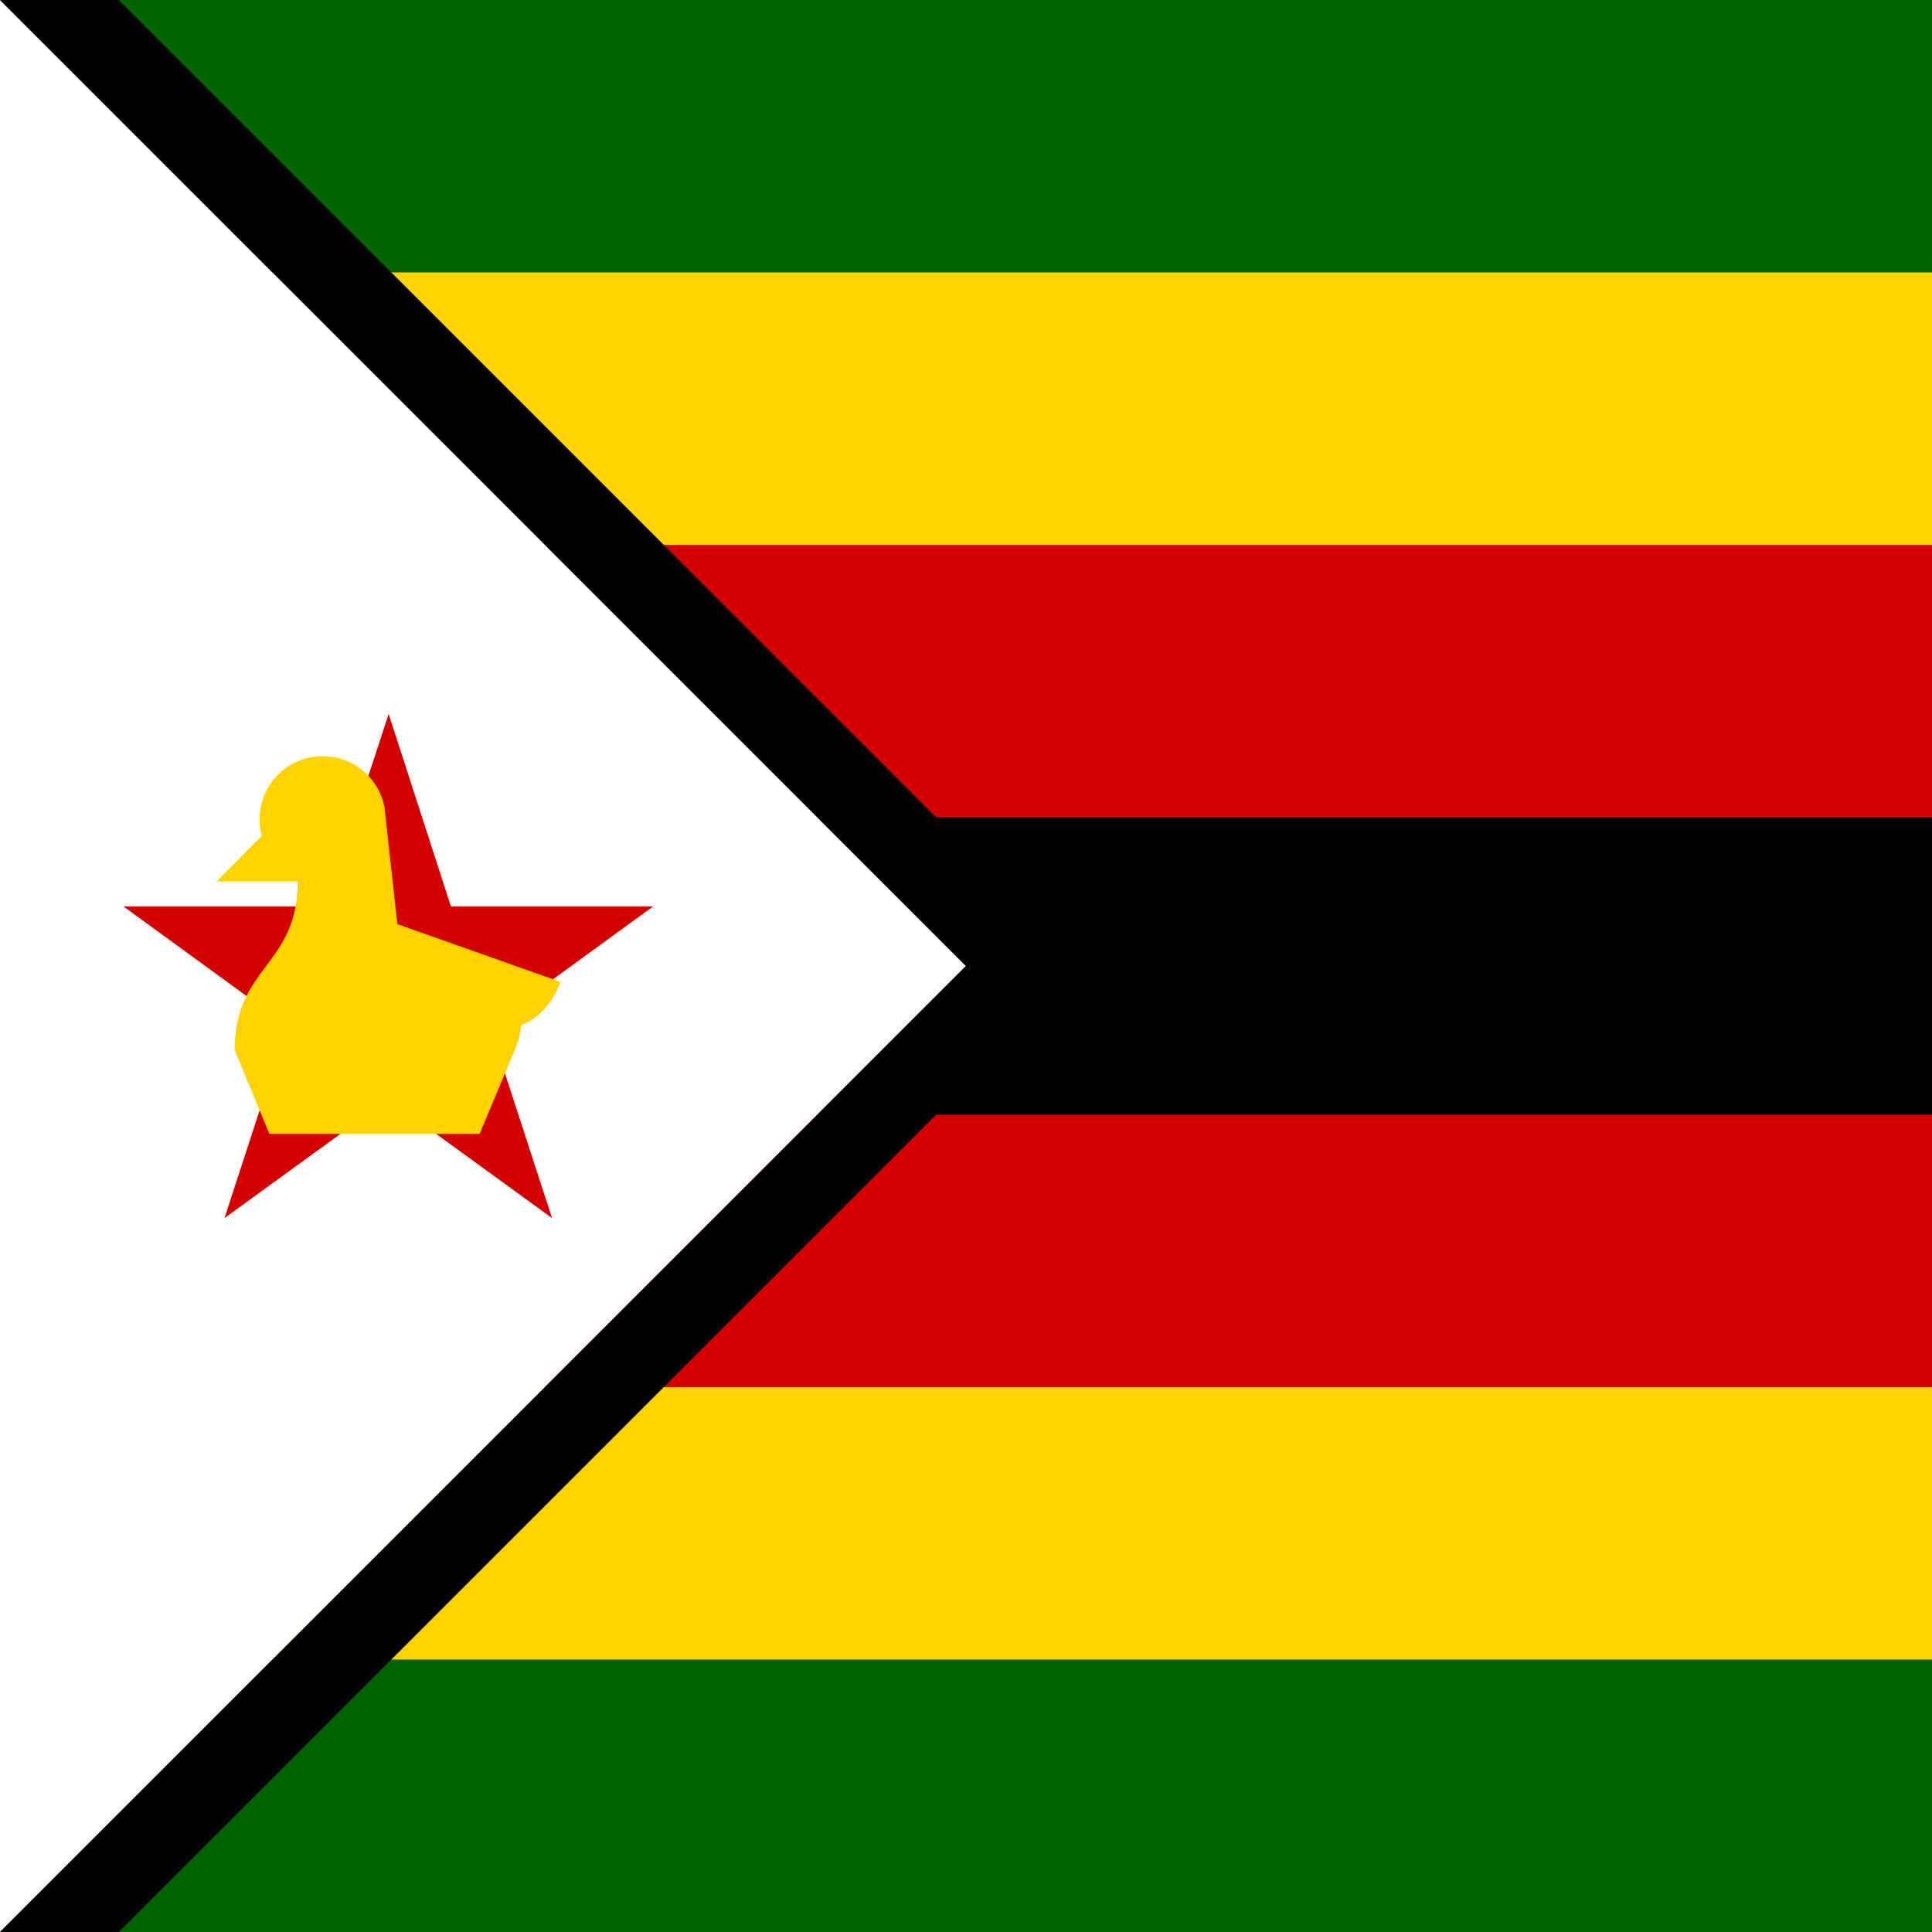
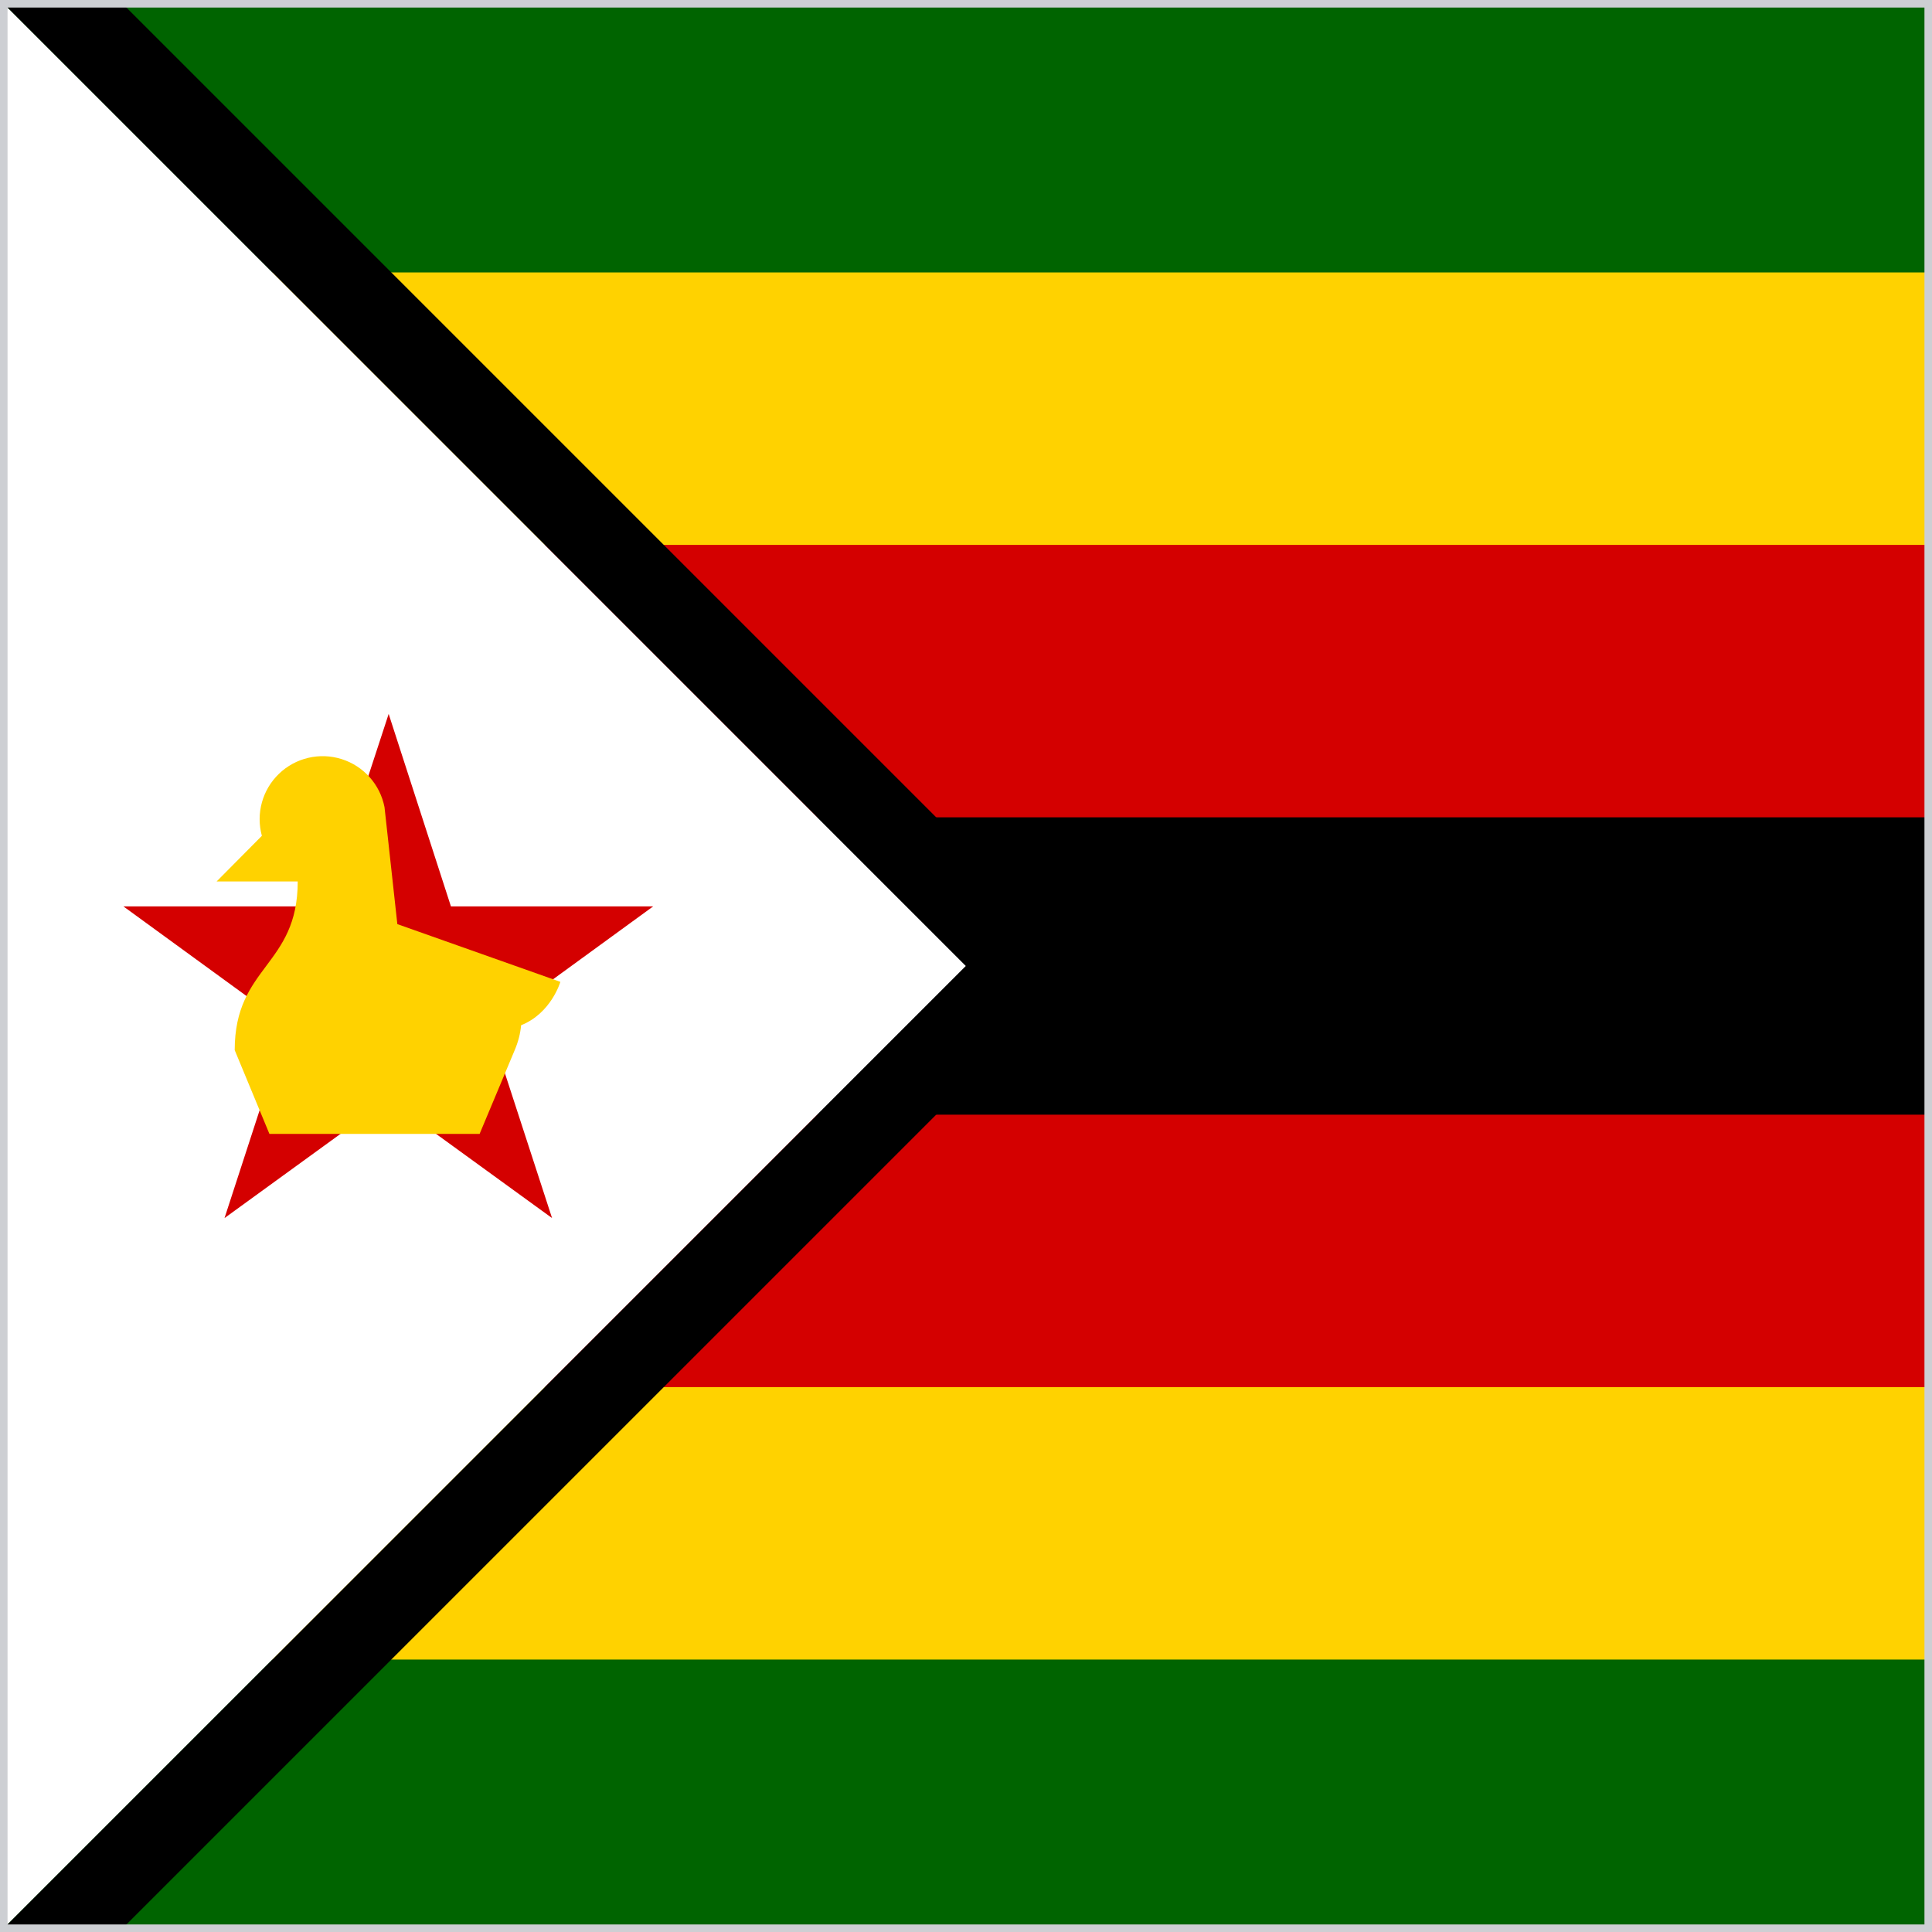
<svg xmlns="http://www.w3.org/2000/svg" width="512" height="512">
  <path fill="#000000" d="M0 200.3h512v111.3H0z" />
  <path fill="#FFD200" d="M0 58.5h512v99.6H0zm0 289.6h512v111.3H0z" />
  <path fill="#006400" d="M512 512H0v-72.2h512zm0-439.8H0V0h512z" />
  <path fill="#D40000" d="M512 367.6H0v-72.2h512zm0-151H0v-72.2h512z" />
  <path fill="#FFFFFF" d="M0 0v512l256-256z" />
  <path fill="#000000" d="M31.5 0H0l256 256L0 512h31.5l256-256z" />
  <path fill="#D40000" d="m103 189.2 16.5 51h53.6l-43.4 31.6 16.6 51-43.4-31.5-43.4 31.5 16.6-51-43.4-31.6h53.6z" />
  <path fill="#FFD200" d="m148.5 260.2-43.2-15.3-3.4-31a16.7 16.7 0 1 0-32.5 7.6l-12 12.1h21.5c0 22.4-16.7 22.4-16.7 44.7l9.2 22.2h55.7l9.3-22.2q1.4-3.3 1.7-6.6c8-3.2 10.4-11.5 10.4-11.5" />
+   <rect width="512" height="512" fill="none" stroke="#cdcfd3" stroke-width="4" />
</svg>
